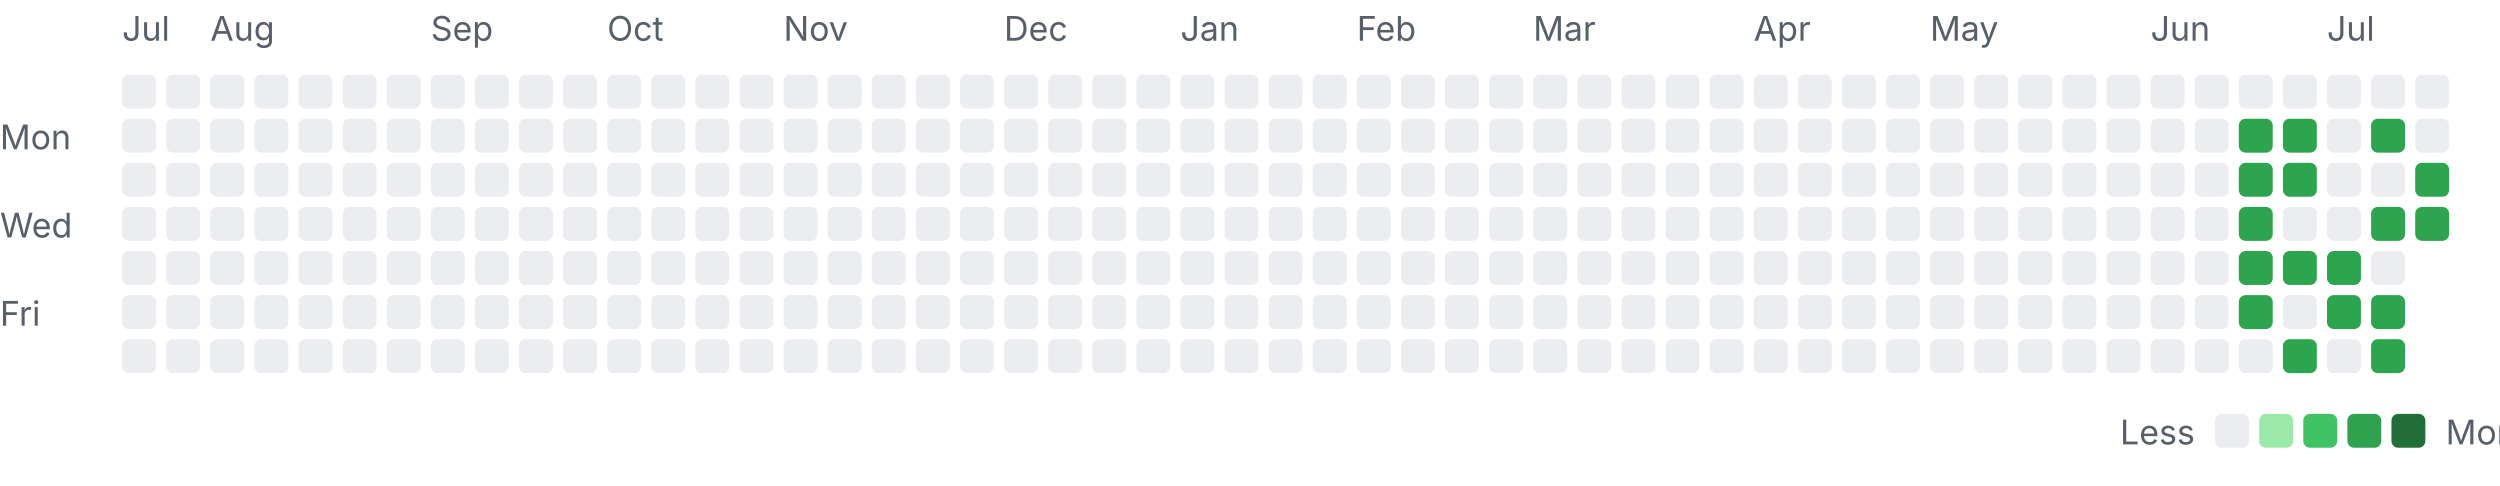
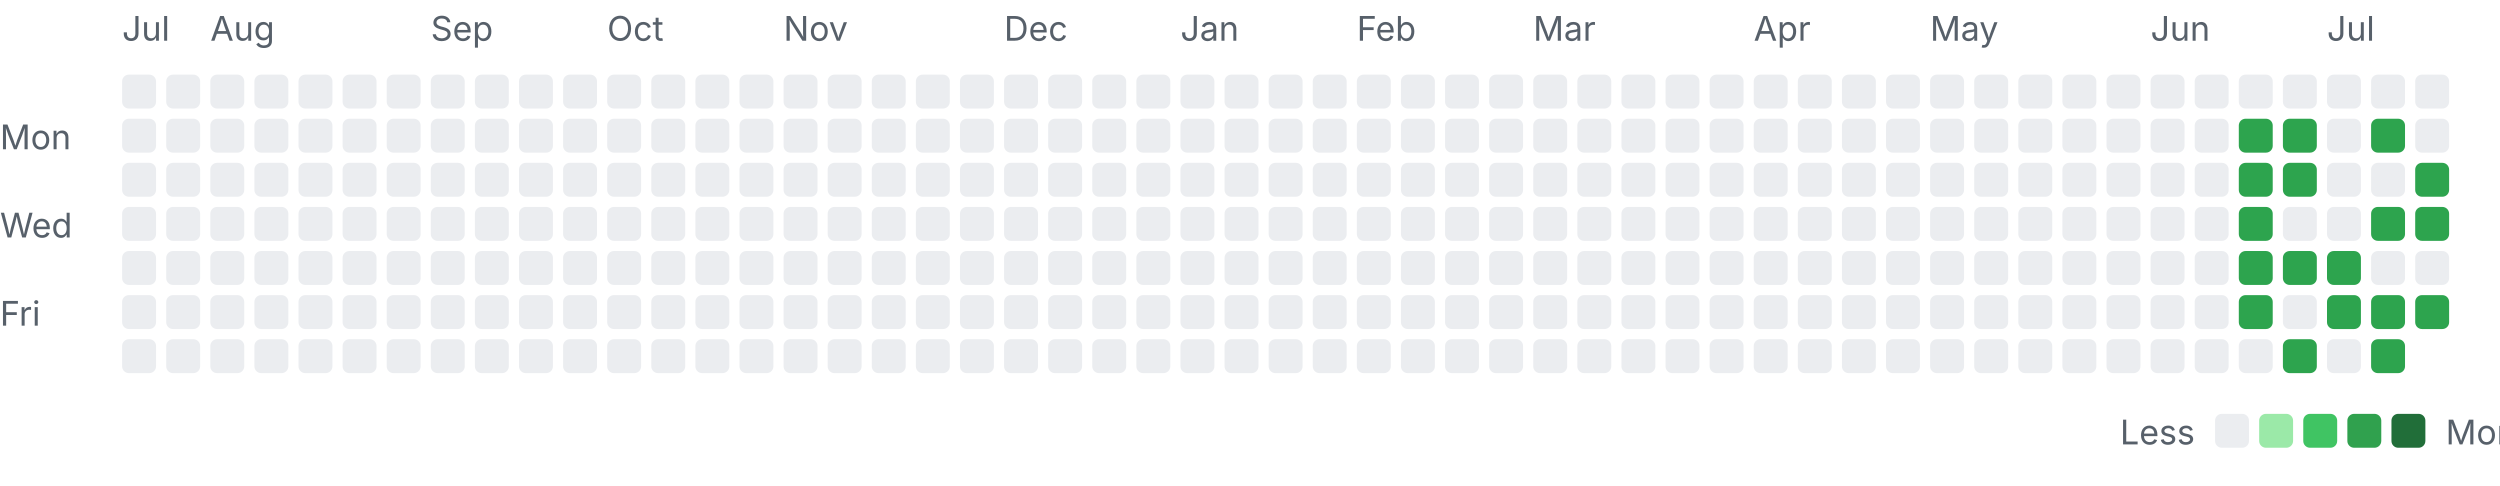
<svg xmlns="http://www.w3.org/2000/svg" viewBox="0 0 737 143" width="737" height="143" role="img" aria-label="Repository activity heatmap">
  <text x="36" y="12" font-size="10" fill="#57606a" font-family="-apple-system,BlinkMacSystemFont,Segoe UI,sans-serif">Jul</text>
  <text x="62" y="12" font-size="10" fill="#57606a" font-family="-apple-system,BlinkMacSystemFont,Segoe UI,sans-serif">Aug</text>
  <text x="127" y="12" font-size="10" fill="#57606a" font-family="-apple-system,BlinkMacSystemFont,Segoe UI,sans-serif">Sep</text>
  <text x="179" y="12" font-size="10" fill="#57606a" font-family="-apple-system,BlinkMacSystemFont,Segoe UI,sans-serif">Oct</text>
  <text x="231" y="12" font-size="10" fill="#57606a" font-family="-apple-system,BlinkMacSystemFont,Segoe UI,sans-serif">Nov</text>
  <text x="296" y="12" font-size="10" fill="#57606a" font-family="-apple-system,BlinkMacSystemFont,Segoe UI,sans-serif">Dec</text>
  <text x="348" y="12" font-size="10" fill="#57606a" font-family="-apple-system,BlinkMacSystemFont,Segoe UI,sans-serif">Jan</text>
  <text x="400" y="12" font-size="10" fill="#57606a" font-family="-apple-system,BlinkMacSystemFont,Segoe UI,sans-serif">Feb</text>
  <text x="452" y="12" font-size="10" fill="#57606a" font-family="-apple-system,BlinkMacSystemFont,Segoe UI,sans-serif">Mar</text>
  <text x="517" y="12" font-size="10" fill="#57606a" font-family="-apple-system,BlinkMacSystemFont,Segoe UI,sans-serif">Apr</text>
  <text x="569" y="12" font-size="10" fill="#57606a" font-family="-apple-system,BlinkMacSystemFont,Segoe UI,sans-serif">May</text>
  <text x="634" y="12" font-size="10" fill="#57606a" font-family="-apple-system,BlinkMacSystemFont,Segoe UI,sans-serif">Jun</text>
  <text x="686" y="12" font-size="10" fill="#57606a" font-family="-apple-system,BlinkMacSystemFont,Segoe UI,sans-serif">Jul</text>
  <text x="0" y="44" font-size="10" fill="#57606a" font-family="-apple-system,BlinkMacSystemFont,Segoe UI,sans-serif">Mon</text>
  <text x="0" y="70" font-size="10" fill="#57606a" font-family="-apple-system,BlinkMacSystemFont,Segoe UI,sans-serif">Wed</text>
  <text x="0" y="96" font-size="10" fill="#57606a" font-family="-apple-system,BlinkMacSystemFont,Segoe UI,sans-serif">Fri</text>
  <text x="625" y="131" font-size="10" fill="#57606a" font-family="-apple-system,BlinkMacSystemFont,Segoe UI,sans-serif">Less</text>
  <rect x="653" y="122" width="10" height="10" rx="2" fill="#ebedf0" />
  <rect x="666" y="122" width="10" height="10" rx="2" fill="#9be9a8" />
  <rect x="679" y="122" width="10" height="10" rx="2" fill="#40c463" />
  <rect x="692" y="122" width="10" height="10" rx="2" fill="#30a14e" />
  <rect x="705" y="122" width="10" height="10" rx="2" fill="#216e39" />
  <text x="721" y="131" font-size="10" fill="#57606a" font-family="-apple-system,BlinkMacSystemFont,Segoe UI,sans-serif">More</text>
  <rect x="36" y="22" width="10" height="10" rx="2" fill="#ebedf0" />
  <rect x="36" y="35" width="10" height="10" rx="2" fill="#ebedf0" />
  <rect x="36" y="48" width="10" height="10" rx="2" fill="#ebedf0" />
  <rect x="36" y="61" width="10" height="10" rx="2" fill="#ebedf0" />
  <rect x="36" y="74" width="10" height="10" rx="2" fill="#ebedf0" />
  <rect x="36" y="87" width="10" height="10" rx="2" fill="#ebedf0" />
  <rect x="36" y="100" width="10" height="10" rx="2" fill="#ebedf0" />
  <rect x="49" y="22" width="10" height="10" rx="2" fill="#ebedf0" />
  <rect x="49" y="35" width="10" height="10" rx="2" fill="#ebedf0" />
  <rect x="49" y="48" width="10" height="10" rx="2" fill="#ebedf0" />
  <rect x="49" y="61" width="10" height="10" rx="2" fill="#ebedf0" />
  <rect x="49" y="74" width="10" height="10" rx="2" fill="#ebedf0" />
  <rect x="49" y="87" width="10" height="10" rx="2" fill="#ebedf0" />
  <rect x="49" y="100" width="10" height="10" rx="2" fill="#ebedf0" />
  <rect x="62" y="22" width="10" height="10" rx="2" fill="#ebedf0" />
  <rect x="62" y="35" width="10" height="10" rx="2" fill="#ebedf0" />
  <rect x="62" y="48" width="10" height="10" rx="2" fill="#ebedf0" />
  <rect x="62" y="61" width="10" height="10" rx="2" fill="#ebedf0" />
  <rect x="62" y="74" width="10" height="10" rx="2" fill="#ebedf0" />
  <rect x="62" y="87" width="10" height="10" rx="2" fill="#ebedf0" />
  <rect x="62" y="100" width="10" height="10" rx="2" fill="#ebedf0" />
  <rect x="75" y="22" width="10" height="10" rx="2" fill="#ebedf0" />
  <rect x="75" y="35" width="10" height="10" rx="2" fill="#ebedf0" />
  <rect x="75" y="48" width="10" height="10" rx="2" fill="#ebedf0" />
  <rect x="75" y="61" width="10" height="10" rx="2" fill="#ebedf0" />
  <rect x="75" y="74" width="10" height="10" rx="2" fill="#ebedf0" />
  <rect x="75" y="87" width="10" height="10" rx="2" fill="#ebedf0" />
  <rect x="75" y="100" width="10" height="10" rx="2" fill="#ebedf0" />
  <rect x="88" y="22" width="10" height="10" rx="2" fill="#ebedf0" />
  <rect x="88" y="35" width="10" height="10" rx="2" fill="#ebedf0" />
  <rect x="88" y="48" width="10" height="10" rx="2" fill="#ebedf0" />
  <rect x="88" y="61" width="10" height="10" rx="2" fill="#ebedf0" />
  <rect x="88" y="74" width="10" height="10" rx="2" fill="#ebedf0" />
  <rect x="88" y="87" width="10" height="10" rx="2" fill="#ebedf0" />
  <rect x="88" y="100" width="10" height="10" rx="2" fill="#ebedf0" />
  <rect x="101" y="22" width="10" height="10" rx="2" fill="#ebedf0" />
  <rect x="101" y="35" width="10" height="10" rx="2" fill="#ebedf0" />
  <rect x="101" y="48" width="10" height="10" rx="2" fill="#ebedf0" />
  <rect x="101" y="61" width="10" height="10" rx="2" fill="#ebedf0" />
  <rect x="101" y="74" width="10" height="10" rx="2" fill="#ebedf0" />
  <rect x="101" y="87" width="10" height="10" rx="2" fill="#ebedf0" />
  <rect x="101" y="100" width="10" height="10" rx="2" fill="#ebedf0" />
  <rect x="114" y="22" width="10" height="10" rx="2" fill="#ebedf0" />
  <rect x="114" y="35" width="10" height="10" rx="2" fill="#ebedf0" />
  <rect x="114" y="48" width="10" height="10" rx="2" fill="#ebedf0" />
  <rect x="114" y="61" width="10" height="10" rx="2" fill="#ebedf0" />
  <rect x="114" y="74" width="10" height="10" rx="2" fill="#ebedf0" />
  <rect x="114" y="87" width="10" height="10" rx="2" fill="#ebedf0" />
  <rect x="114" y="100" width="10" height="10" rx="2" fill="#ebedf0" />
  <rect x="127" y="22" width="10" height="10" rx="2" fill="#ebedf0" />
  <rect x="127" y="35" width="10" height="10" rx="2" fill="#ebedf0" />
  <rect x="127" y="48" width="10" height="10" rx="2" fill="#ebedf0" />
  <rect x="127" y="61" width="10" height="10" rx="2" fill="#ebedf0" />
  <rect x="127" y="74" width="10" height="10" rx="2" fill="#ebedf0" />
  <rect x="127" y="87" width="10" height="10" rx="2" fill="#ebedf0" />
  <rect x="127" y="100" width="10" height="10" rx="2" fill="#ebedf0" />
  <rect x="140" y="22" width="10" height="10" rx="2" fill="#ebedf0" />
  <rect x="140" y="35" width="10" height="10" rx="2" fill="#ebedf0" />
  <rect x="140" y="48" width="10" height="10" rx="2" fill="#ebedf0" />
  <rect x="140" y="61" width="10" height="10" rx="2" fill="#ebedf0" />
  <rect x="140" y="74" width="10" height="10" rx="2" fill="#ebedf0" />
  <rect x="140" y="87" width="10" height="10" rx="2" fill="#ebedf0" />
  <rect x="140" y="100" width="10" height="10" rx="2" fill="#ebedf0" />
  <rect x="153" y="22" width="10" height="10" rx="2" fill="#ebedf0" />
  <rect x="153" y="35" width="10" height="10" rx="2" fill="#ebedf0" />
  <rect x="153" y="48" width="10" height="10" rx="2" fill="#ebedf0" />
  <rect x="153" y="61" width="10" height="10" rx="2" fill="#ebedf0" />
  <rect x="153" y="74" width="10" height="10" rx="2" fill="#ebedf0" />
  <rect x="153" y="87" width="10" height="10" rx="2" fill="#ebedf0" />
  <rect x="153" y="100" width="10" height="10" rx="2" fill="#ebedf0" />
  <rect x="166" y="22" width="10" height="10" rx="2" fill="#ebedf0" />
  <rect x="166" y="35" width="10" height="10" rx="2" fill="#ebedf0" />
  <rect x="166" y="48" width="10" height="10" rx="2" fill="#ebedf0" />
  <rect x="166" y="61" width="10" height="10" rx="2" fill="#ebedf0" />
  <rect x="166" y="74" width="10" height="10" rx="2" fill="#ebedf0" />
  <rect x="166" y="87" width="10" height="10" rx="2" fill="#ebedf0" />
  <rect x="166" y="100" width="10" height="10" rx="2" fill="#ebedf0" />
  <rect x="179" y="22" width="10" height="10" rx="2" fill="#ebedf0" />
  <rect x="179" y="35" width="10" height="10" rx="2" fill="#ebedf0" />
  <rect x="179" y="48" width="10" height="10" rx="2" fill="#ebedf0" />
  <rect x="179" y="61" width="10" height="10" rx="2" fill="#ebedf0" />
  <rect x="179" y="74" width="10" height="10" rx="2" fill="#ebedf0" />
  <rect x="179" y="87" width="10" height="10" rx="2" fill="#ebedf0" />
  <rect x="179" y="100" width="10" height="10" rx="2" fill="#ebedf0" />
  <rect x="192" y="22" width="10" height="10" rx="2" fill="#ebedf0" />
  <rect x="192" y="35" width="10" height="10" rx="2" fill="#ebedf0" />
  <rect x="192" y="48" width="10" height="10" rx="2" fill="#ebedf0" />
  <rect x="192" y="61" width="10" height="10" rx="2" fill="#ebedf0" />
  <rect x="192" y="74" width="10" height="10" rx="2" fill="#ebedf0" />
  <rect x="192" y="87" width="10" height="10" rx="2" fill="#ebedf0" />
  <rect x="192" y="100" width="10" height="10" rx="2" fill="#ebedf0" />
  <rect x="205" y="22" width="10" height="10" rx="2" fill="#ebedf0" />
  <rect x="205" y="35" width="10" height="10" rx="2" fill="#ebedf0" />
  <rect x="205" y="48" width="10" height="10" rx="2" fill="#ebedf0" />
  <rect x="205" y="61" width="10" height="10" rx="2" fill="#ebedf0" />
  <rect x="205" y="74" width="10" height="10" rx="2" fill="#ebedf0" />
  <rect x="205" y="87" width="10" height="10" rx="2" fill="#ebedf0" />
  <rect x="205" y="100" width="10" height="10" rx="2" fill="#ebedf0" />
  <rect x="218" y="22" width="10" height="10" rx="2" fill="#ebedf0" />
  <rect x="218" y="35" width="10" height="10" rx="2" fill="#ebedf0" />
  <rect x="218" y="48" width="10" height="10" rx="2" fill="#ebedf0" />
  <rect x="218" y="61" width="10" height="10" rx="2" fill="#ebedf0" />
  <rect x="218" y="74" width="10" height="10" rx="2" fill="#ebedf0" />
  <rect x="218" y="87" width="10" height="10" rx="2" fill="#ebedf0" />
  <rect x="218" y="100" width="10" height="10" rx="2" fill="#ebedf0" />
  <rect x="231" y="22" width="10" height="10" rx="2" fill="#ebedf0" />
  <rect x="231" y="35" width="10" height="10" rx="2" fill="#ebedf0" />
  <rect x="231" y="48" width="10" height="10" rx="2" fill="#ebedf0" />
  <rect x="231" y="61" width="10" height="10" rx="2" fill="#ebedf0" />
  <rect x="231" y="74" width="10" height="10" rx="2" fill="#ebedf0" />
  <rect x="231" y="87" width="10" height="10" rx="2" fill="#ebedf0" />
  <rect x="231" y="100" width="10" height="10" rx="2" fill="#ebedf0" />
  <rect x="244" y="22" width="10" height="10" rx="2" fill="#ebedf0" />
  <rect x="244" y="35" width="10" height="10" rx="2" fill="#ebedf0" />
  <rect x="244" y="48" width="10" height="10" rx="2" fill="#ebedf0" />
  <rect x="244" y="61" width="10" height="10" rx="2" fill="#ebedf0" />
  <rect x="244" y="74" width="10" height="10" rx="2" fill="#ebedf0" />
  <rect x="244" y="87" width="10" height="10" rx="2" fill="#ebedf0" />
  <rect x="244" y="100" width="10" height="10" rx="2" fill="#ebedf0" />
  <rect x="257" y="22" width="10" height="10" rx="2" fill="#ebedf0" />
  <rect x="257" y="35" width="10" height="10" rx="2" fill="#ebedf0" />
  <rect x="257" y="48" width="10" height="10" rx="2" fill="#ebedf0" />
  <rect x="257" y="61" width="10" height="10" rx="2" fill="#ebedf0" />
  <rect x="257" y="74" width="10" height="10" rx="2" fill="#ebedf0" />
  <rect x="257" y="87" width="10" height="10" rx="2" fill="#ebedf0" />
  <rect x="257" y="100" width="10" height="10" rx="2" fill="#ebedf0" />
  <rect x="270" y="22" width="10" height="10" rx="2" fill="#ebedf0" />
  <rect x="270" y="35" width="10" height="10" rx="2" fill="#ebedf0" />
  <rect x="270" y="48" width="10" height="10" rx="2" fill="#ebedf0" />
  <rect x="270" y="61" width="10" height="10" rx="2" fill="#ebedf0" />
  <rect x="270" y="74" width="10" height="10" rx="2" fill="#ebedf0" />
  <rect x="270" y="87" width="10" height="10" rx="2" fill="#ebedf0" />
  <rect x="270" y="100" width="10" height="10" rx="2" fill="#ebedf0" />
  <rect x="283" y="22" width="10" height="10" rx="2" fill="#ebedf0" />
  <rect x="283" y="35" width="10" height="10" rx="2" fill="#ebedf0" />
  <rect x="283" y="48" width="10" height="10" rx="2" fill="#ebedf0" />
  <rect x="283" y="61" width="10" height="10" rx="2" fill="#ebedf0" />
  <rect x="283" y="74" width="10" height="10" rx="2" fill="#ebedf0" />
  <rect x="283" y="87" width="10" height="10" rx="2" fill="#ebedf0" />
  <rect x="283" y="100" width="10" height="10" rx="2" fill="#ebedf0" />
  <rect x="296" y="22" width="10" height="10" rx="2" fill="#ebedf0" />
  <rect x="296" y="35" width="10" height="10" rx="2" fill="#ebedf0" />
  <rect x="296" y="48" width="10" height="10" rx="2" fill="#ebedf0" />
  <rect x="296" y="61" width="10" height="10" rx="2" fill="#ebedf0" />
  <rect x="296" y="74" width="10" height="10" rx="2" fill="#ebedf0" />
  <rect x="296" y="87" width="10" height="10" rx="2" fill="#ebedf0" />
  <rect x="296" y="100" width="10" height="10" rx="2" fill="#ebedf0" />
  <rect x="309" y="22" width="10" height="10" rx="2" fill="#ebedf0" />
  <rect x="309" y="35" width="10" height="10" rx="2" fill="#ebedf0" />
  <rect x="309" y="48" width="10" height="10" rx="2" fill="#ebedf0" />
  <rect x="309" y="61" width="10" height="10" rx="2" fill="#ebedf0" />
  <rect x="309" y="74" width="10" height="10" rx="2" fill="#ebedf0" />
  <rect x="309" y="87" width="10" height="10" rx="2" fill="#ebedf0" />
  <rect x="309" y="100" width="10" height="10" rx="2" fill="#ebedf0" />
  <rect x="322" y="22" width="10" height="10" rx="2" fill="#ebedf0" />
  <rect x="322" y="35" width="10" height="10" rx="2" fill="#ebedf0" />
  <rect x="322" y="48" width="10" height="10" rx="2" fill="#ebedf0" />
  <rect x="322" y="61" width="10" height="10" rx="2" fill="#ebedf0" />
  <rect x="322" y="74" width="10" height="10" rx="2" fill="#ebedf0" />
  <rect x="322" y="87" width="10" height="10" rx="2" fill="#ebedf0" />
  <rect x="322" y="100" width="10" height="10" rx="2" fill="#ebedf0" />
  <rect x="335" y="22" width="10" height="10" rx="2" fill="#ebedf0" />
  <rect x="335" y="35" width="10" height="10" rx="2" fill="#ebedf0" />
  <rect x="335" y="48" width="10" height="10" rx="2" fill="#ebedf0" />
  <rect x="335" y="61" width="10" height="10" rx="2" fill="#ebedf0" />
  <rect x="335" y="74" width="10" height="10" rx="2" fill="#ebedf0" />
  <rect x="335" y="87" width="10" height="10" rx="2" fill="#ebedf0" />
  <rect x="335" y="100" width="10" height="10" rx="2" fill="#ebedf0" />
  <rect x="348" y="22" width="10" height="10" rx="2" fill="#ebedf0" />
  <rect x="348" y="35" width="10" height="10" rx="2" fill="#ebedf0" />
  <rect x="348" y="48" width="10" height="10" rx="2" fill="#ebedf0" />
  <rect x="348" y="61" width="10" height="10" rx="2" fill="#ebedf0" />
  <rect x="348" y="74" width="10" height="10" rx="2" fill="#ebedf0" />
  <rect x="348" y="87" width="10" height="10" rx="2" fill="#ebedf0" />
  <rect x="348" y="100" width="10" height="10" rx="2" fill="#ebedf0" />
  <rect x="361" y="22" width="10" height="10" rx="2" fill="#ebedf0" />
  <rect x="361" y="35" width="10" height="10" rx="2" fill="#ebedf0" />
  <rect x="361" y="48" width="10" height="10" rx="2" fill="#ebedf0" />
  <rect x="361" y="61" width="10" height="10" rx="2" fill="#ebedf0" />
  <rect x="361" y="74" width="10" height="10" rx="2" fill="#ebedf0" />
  <rect x="361" y="87" width="10" height="10" rx="2" fill="#ebedf0" />
  <rect x="361" y="100" width="10" height="10" rx="2" fill="#ebedf0" />
  <rect x="374" y="22" width="10" height="10" rx="2" fill="#ebedf0" />
  <rect x="374" y="35" width="10" height="10" rx="2" fill="#ebedf0" />
  <rect x="374" y="48" width="10" height="10" rx="2" fill="#ebedf0" />
  <rect x="374" y="61" width="10" height="10" rx="2" fill="#ebedf0" />
  <rect x="374" y="74" width="10" height="10" rx="2" fill="#ebedf0" />
  <rect x="374" y="87" width="10" height="10" rx="2" fill="#ebedf0" />
  <rect x="374" y="100" width="10" height="10" rx="2" fill="#ebedf0" />
  <rect x="387" y="22" width="10" height="10" rx="2" fill="#ebedf0" />
  <rect x="387" y="35" width="10" height="10" rx="2" fill="#ebedf0" />
  <rect x="387" y="48" width="10" height="10" rx="2" fill="#ebedf0" />
  <rect x="387" y="61" width="10" height="10" rx="2" fill="#ebedf0" />
  <rect x="387" y="74" width="10" height="10" rx="2" fill="#ebedf0" />
  <rect x="387" y="87" width="10" height="10" rx="2" fill="#ebedf0" />
  <rect x="387" y="100" width="10" height="10" rx="2" fill="#ebedf0" />
  <rect x="400" y="22" width="10" height="10" rx="2" fill="#ebedf0" />
  <rect x="400" y="35" width="10" height="10" rx="2" fill="#ebedf0" />
  <rect x="400" y="48" width="10" height="10" rx="2" fill="#ebedf0" />
  <rect x="400" y="61" width="10" height="10" rx="2" fill="#ebedf0" />
  <rect x="400" y="74" width="10" height="10" rx="2" fill="#ebedf0" />
  <rect x="400" y="87" width="10" height="10" rx="2" fill="#ebedf0" />
  <rect x="400" y="100" width="10" height="10" rx="2" fill="#ebedf0" />
  <rect x="413" y="22" width="10" height="10" rx="2" fill="#ebedf0" />
  <rect x="413" y="35" width="10" height="10" rx="2" fill="#ebedf0" />
  <rect x="413" y="48" width="10" height="10" rx="2" fill="#ebedf0" />
  <rect x="413" y="61" width="10" height="10" rx="2" fill="#ebedf0" />
  <rect x="413" y="74" width="10" height="10" rx="2" fill="#ebedf0" />
  <rect x="413" y="87" width="10" height="10" rx="2" fill="#ebedf0" />
  <rect x="413" y="100" width="10" height="10" rx="2" fill="#ebedf0" />
  <rect x="426" y="22" width="10" height="10" rx="2" fill="#ebedf0" />
  <rect x="426" y="35" width="10" height="10" rx="2" fill="#ebedf0" />
  <rect x="426" y="48" width="10" height="10" rx="2" fill="#ebedf0" />
  <rect x="426" y="61" width="10" height="10" rx="2" fill="#ebedf0" />
  <rect x="426" y="74" width="10" height="10" rx="2" fill="#ebedf0" />
  <rect x="426" y="87" width="10" height="10" rx="2" fill="#ebedf0" />
  <rect x="426" y="100" width="10" height="10" rx="2" fill="#ebedf0" />
  <rect x="439" y="22" width="10" height="10" rx="2" fill="#ebedf0" />
  <rect x="439" y="35" width="10" height="10" rx="2" fill="#ebedf0" />
  <rect x="439" y="48" width="10" height="10" rx="2" fill="#ebedf0" />
  <rect x="439" y="61" width="10" height="10" rx="2" fill="#ebedf0" />
  <rect x="439" y="74" width="10" height="10" rx="2" fill="#ebedf0" />
  <rect x="439" y="87" width="10" height="10" rx="2" fill="#ebedf0" />
  <rect x="439" y="100" width="10" height="10" rx="2" fill="#ebedf0" />
  <rect x="452" y="22" width="10" height="10" rx="2" fill="#ebedf0" />
  <rect x="452" y="35" width="10" height="10" rx="2" fill="#ebedf0" />
  <rect x="452" y="48" width="10" height="10" rx="2" fill="#ebedf0" />
  <rect x="452" y="61" width="10" height="10" rx="2" fill="#ebedf0" />
  <rect x="452" y="74" width="10" height="10" rx="2" fill="#ebedf0" />
  <rect x="452" y="87" width="10" height="10" rx="2" fill="#ebedf0" />
  <rect x="452" y="100" width="10" height="10" rx="2" fill="#ebedf0" />
  <rect x="465" y="22" width="10" height="10" rx="2" fill="#ebedf0" />
  <rect x="465" y="35" width="10" height="10" rx="2" fill="#ebedf0" />
  <rect x="465" y="48" width="10" height="10" rx="2" fill="#ebedf0" />
  <rect x="465" y="61" width="10" height="10" rx="2" fill="#ebedf0" />
  <rect x="465" y="74" width="10" height="10" rx="2" fill="#ebedf0" />
  <rect x="465" y="87" width="10" height="10" rx="2" fill="#ebedf0" />
  <rect x="465" y="100" width="10" height="10" rx="2" fill="#ebedf0" />
  <rect x="478" y="22" width="10" height="10" rx="2" fill="#ebedf0" />
  <rect x="478" y="35" width="10" height="10" rx="2" fill="#ebedf0" />
  <rect x="478" y="48" width="10" height="10" rx="2" fill="#ebedf0" />
  <rect x="478" y="61" width="10" height="10" rx="2" fill="#ebedf0" />
  <rect x="478" y="74" width="10" height="10" rx="2" fill="#ebedf0" />
  <rect x="478" y="87" width="10" height="10" rx="2" fill="#ebedf0" />
  <rect x="478" y="100" width="10" height="10" rx="2" fill="#ebedf0" />
  <rect x="491" y="22" width="10" height="10" rx="2" fill="#ebedf0" />
  <rect x="491" y="35" width="10" height="10" rx="2" fill="#ebedf0" />
  <rect x="491" y="48" width="10" height="10" rx="2" fill="#ebedf0" />
  <rect x="491" y="61" width="10" height="10" rx="2" fill="#ebedf0" />
  <rect x="491" y="74" width="10" height="10" rx="2" fill="#ebedf0" />
  <rect x="491" y="87" width="10" height="10" rx="2" fill="#ebedf0" />
  <rect x="491" y="100" width="10" height="10" rx="2" fill="#ebedf0" />
  <rect x="504" y="22" width="10" height="10" rx="2" fill="#ebedf0" />
  <rect x="504" y="35" width="10" height="10" rx="2" fill="#ebedf0" />
  <rect x="504" y="48" width="10" height="10" rx="2" fill="#ebedf0" />
  <rect x="504" y="61" width="10" height="10" rx="2" fill="#ebedf0" />
  <rect x="504" y="74" width="10" height="10" rx="2" fill="#ebedf0" />
  <rect x="504" y="87" width="10" height="10" rx="2" fill="#ebedf0" />
  <rect x="504" y="100" width="10" height="10" rx="2" fill="#ebedf0" />
  <rect x="517" y="22" width="10" height="10" rx="2" fill="#ebedf0" />
  <rect x="517" y="35" width="10" height="10" rx="2" fill="#ebedf0" />
  <rect x="517" y="48" width="10" height="10" rx="2" fill="#ebedf0" />
  <rect x="517" y="61" width="10" height="10" rx="2" fill="#ebedf0" />
  <rect x="517" y="74" width="10" height="10" rx="2" fill="#ebedf0" />
  <rect x="517" y="87" width="10" height="10" rx="2" fill="#ebedf0" />
  <rect x="517" y="100" width="10" height="10" rx="2" fill="#ebedf0" />
  <rect x="530" y="22" width="10" height="10" rx="2" fill="#ebedf0" />
  <rect x="530" y="35" width="10" height="10" rx="2" fill="#ebedf0" />
  <rect x="530" y="48" width="10" height="10" rx="2" fill="#ebedf0" />
  <rect x="530" y="61" width="10" height="10" rx="2" fill="#ebedf0" />
  <rect x="530" y="74" width="10" height="10" rx="2" fill="#ebedf0" />
  <rect x="530" y="87" width="10" height="10" rx="2" fill="#ebedf0" />
  <rect x="530" y="100" width="10" height="10" rx="2" fill="#ebedf0" />
  <rect x="543" y="22" width="10" height="10" rx="2" fill="#ebedf0" />
  <rect x="543" y="35" width="10" height="10" rx="2" fill="#ebedf0" />
  <rect x="543" y="48" width="10" height="10" rx="2" fill="#ebedf0" />
  <rect x="543" y="61" width="10" height="10" rx="2" fill="#ebedf0" />
  <rect x="543" y="74" width="10" height="10" rx="2" fill="#ebedf0" />
  <rect x="543" y="87" width="10" height="10" rx="2" fill="#ebedf0" />
  <rect x="543" y="100" width="10" height="10" rx="2" fill="#ebedf0" />
  <rect x="556" y="22" width="10" height="10" rx="2" fill="#ebedf0" />
  <rect x="556" y="35" width="10" height="10" rx="2" fill="#ebedf0" />
  <rect x="556" y="48" width="10" height="10" rx="2" fill="#ebedf0" />
  <rect x="556" y="61" width="10" height="10" rx="2" fill="#ebedf0" />
  <rect x="556" y="74" width="10" height="10" rx="2" fill="#ebedf0" />
  <rect x="556" y="87" width="10" height="10" rx="2" fill="#ebedf0" />
  <rect x="556" y="100" width="10" height="10" rx="2" fill="#ebedf0" />
  <rect x="569" y="22" width="10" height="10" rx="2" fill="#ebedf0" />
  <rect x="569" y="35" width="10" height="10" rx="2" fill="#ebedf0" />
  <rect x="569" y="48" width="10" height="10" rx="2" fill="#ebedf0" />
  <rect x="569" y="61" width="10" height="10" rx="2" fill="#ebedf0" />
  <rect x="569" y="74" width="10" height="10" rx="2" fill="#ebedf0" />
  <rect x="569" y="87" width="10" height="10" rx="2" fill="#ebedf0" />
  <rect x="569" y="100" width="10" height="10" rx="2" fill="#ebedf0" />
  <rect x="582" y="22" width="10" height="10" rx="2" fill="#ebedf0" />
  <rect x="582" y="35" width="10" height="10" rx="2" fill="#ebedf0" />
  <rect x="582" y="48" width="10" height="10" rx="2" fill="#ebedf0" />
  <rect x="582" y="61" width="10" height="10" rx="2" fill="#ebedf0" />
  <rect x="582" y="74" width="10" height="10" rx="2" fill="#ebedf0" />
  <rect x="582" y="87" width="10" height="10" rx="2" fill="#ebedf0" />
  <rect x="582" y="100" width="10" height="10" rx="2" fill="#ebedf0" />
  <rect x="595" y="22" width="10" height="10" rx="2" fill="#ebedf0" />
  <rect x="595" y="35" width="10" height="10" rx="2" fill="#ebedf0" />
  <rect x="595" y="48" width="10" height="10" rx="2" fill="#ebedf0" />
  <rect x="595" y="61" width="10" height="10" rx="2" fill="#ebedf0" />
  <rect x="595" y="74" width="10" height="10" rx="2" fill="#ebedf0" />
  <rect x="595" y="87" width="10" height="10" rx="2" fill="#ebedf0" />
  <rect x="595" y="100" width="10" height="10" rx="2" fill="#ebedf0" />
  <rect x="608" y="22" width="10" height="10" rx="2" fill="#ebedf0" />
  <rect x="608" y="35" width="10" height="10" rx="2" fill="#ebedf0" />
  <rect x="608" y="48" width="10" height="10" rx="2" fill="#ebedf0" />
  <rect x="608" y="61" width="10" height="10" rx="2" fill="#ebedf0" />
  <rect x="608" y="74" width="10" height="10" rx="2" fill="#ebedf0" />
  <rect x="608" y="87" width="10" height="10" rx="2" fill="#ebedf0" />
  <rect x="608" y="100" width="10" height="10" rx="2" fill="#ebedf0" />
  <rect x="621" y="22" width="10" height="10" rx="2" fill="#ebedf0" />
  <rect x="621" y="35" width="10" height="10" rx="2" fill="#ebedf0" />
  <rect x="621" y="48" width="10" height="10" rx="2" fill="#ebedf0" />
  <rect x="621" y="61" width="10" height="10" rx="2" fill="#ebedf0" />
  <rect x="621" y="74" width="10" height="10" rx="2" fill="#ebedf0" />
  <rect x="621" y="87" width="10" height="10" rx="2" fill="#ebedf0" />
  <rect x="621" y="100" width="10" height="10" rx="2" fill="#ebedf0" />
  <rect x="634" y="22" width="10" height="10" rx="2" fill="#ebedf0" />
  <rect x="634" y="35" width="10" height="10" rx="2" fill="#ebedf0" />
  <rect x="634" y="48" width="10" height="10" rx="2" fill="#ebedf0" />
  <rect x="634" y="61" width="10" height="10" rx="2" fill="#ebedf0" />
  <rect x="634" y="74" width="10" height="10" rx="2" fill="#ebedf0" />
  <rect x="634" y="87" width="10" height="10" rx="2" fill="#ebedf0" />
  <rect x="634" y="100" width="10" height="10" rx="2" fill="#ebedf0" />
  <rect x="647" y="22" width="10" height="10" rx="2" fill="#ebedf0" />
  <rect x="647" y="35" width="10" height="10" rx="2" fill="#ebedf0" />
  <rect x="647" y="48" width="10" height="10" rx="2" fill="#ebedf0" />
  <rect x="647" y="61" width="10" height="10" rx="2" fill="#ebedf0" />
  <rect x="647" y="74" width="10" height="10" rx="2" fill="#ebedf0" />
  <rect x="647" y="87" width="10" height="10" rx="2" fill="#ebedf0" />
  <rect x="647" y="100" width="10" height="10" rx="2" fill="#ebedf0" />
  <rect x="660" y="22" width="10" height="10" rx="2" fill="#ebedf0" />
  <rect x="660" y="35" width="10" height="10" rx="2" fill="#2da44e" />
  <rect x="660" y="48" width="10" height="10" rx="2" fill="#2da44e" />
  <rect x="660" y="61" width="10" height="10" rx="2" fill="#2da44e" />
  <rect x="660" y="74" width="10" height="10" rx="2" fill="#2da44e" />
  <rect x="660" y="87" width="10" height="10" rx="2" fill="#2da44e" />
  <rect x="660" y="100" width="10" height="10" rx="2" fill="#ebedf0" />
  <rect x="673" y="22" width="10" height="10" rx="2" fill="#ebedf0" />
  <rect x="673" y="35" width="10" height="10" rx="2" fill="#2da44e" />
  <rect x="673" y="48" width="10" height="10" rx="2" fill="#2da44e" />
  <rect x="673" y="61" width="10" height="10" rx="2" fill="#ebedf0" />
  <rect x="673" y="74" width="10" height="10" rx="2" fill="#2da44e" />
  <rect x="673" y="87" width="10" height="10" rx="2" fill="#ebedf0" />
  <rect x="673" y="100" width="10" height="10" rx="2" fill="#2da44e" />
  <rect x="686" y="22" width="10" height="10" rx="2" fill="#ebedf0" />
  <rect x="686" y="35" width="10" height="10" rx="2" fill="#ebedf0" />
  <rect x="686" y="48" width="10" height="10" rx="2" fill="#ebedf0" />
  <rect x="686" y="61" width="10" height="10" rx="2" fill="#ebedf0" />
  <rect x="686" y="74" width="10" height="10" rx="2" fill="#2da44e" />
  <rect x="686" y="87" width="10" height="10" rx="2" fill="#2da44e" />
  <rect x="686" y="100" width="10" height="10" rx="2" fill="#ebedf0" />
  <rect x="699" y="22" width="10" height="10" rx="2" fill="#ebedf0" />
  <rect x="699" y="35" width="10" height="10" rx="2" fill="#2da44e" />
  <rect x="699" y="48" width="10" height="10" rx="2" fill="#ebedf0" />
  <rect x="699" y="61" width="10" height="10" rx="2" fill="#2da44e" />
  <rect x="699" y="74" width="10" height="10" rx="2" fill="#ebedf0" />
  <rect x="699" y="87" width="10" height="10" rx="2" fill="#2da44e" />
  <rect x="699" y="100" width="10" height="10" rx="2" fill="#2da44e" />
  <rect x="712" y="22" width="10" height="10" rx="2" fill="#ebedf0" />
  <rect x="712" y="35" width="10" height="10" rx="2" fill="#ebedf0" />
  <rect x="712" y="48" width="10" height="10" rx="2" fill="#2da44e" />
  <rect x="712" y="61" width="10" height="10" rx="2" fill="#2da44e" />
+   <rect x="712" y="74" width="10" height="10" rx="2" fill="#ebedf0" />
+   <rect x="712" y="87" width="10" height="10" rx="2" fill="#2da44e" />
</svg>
